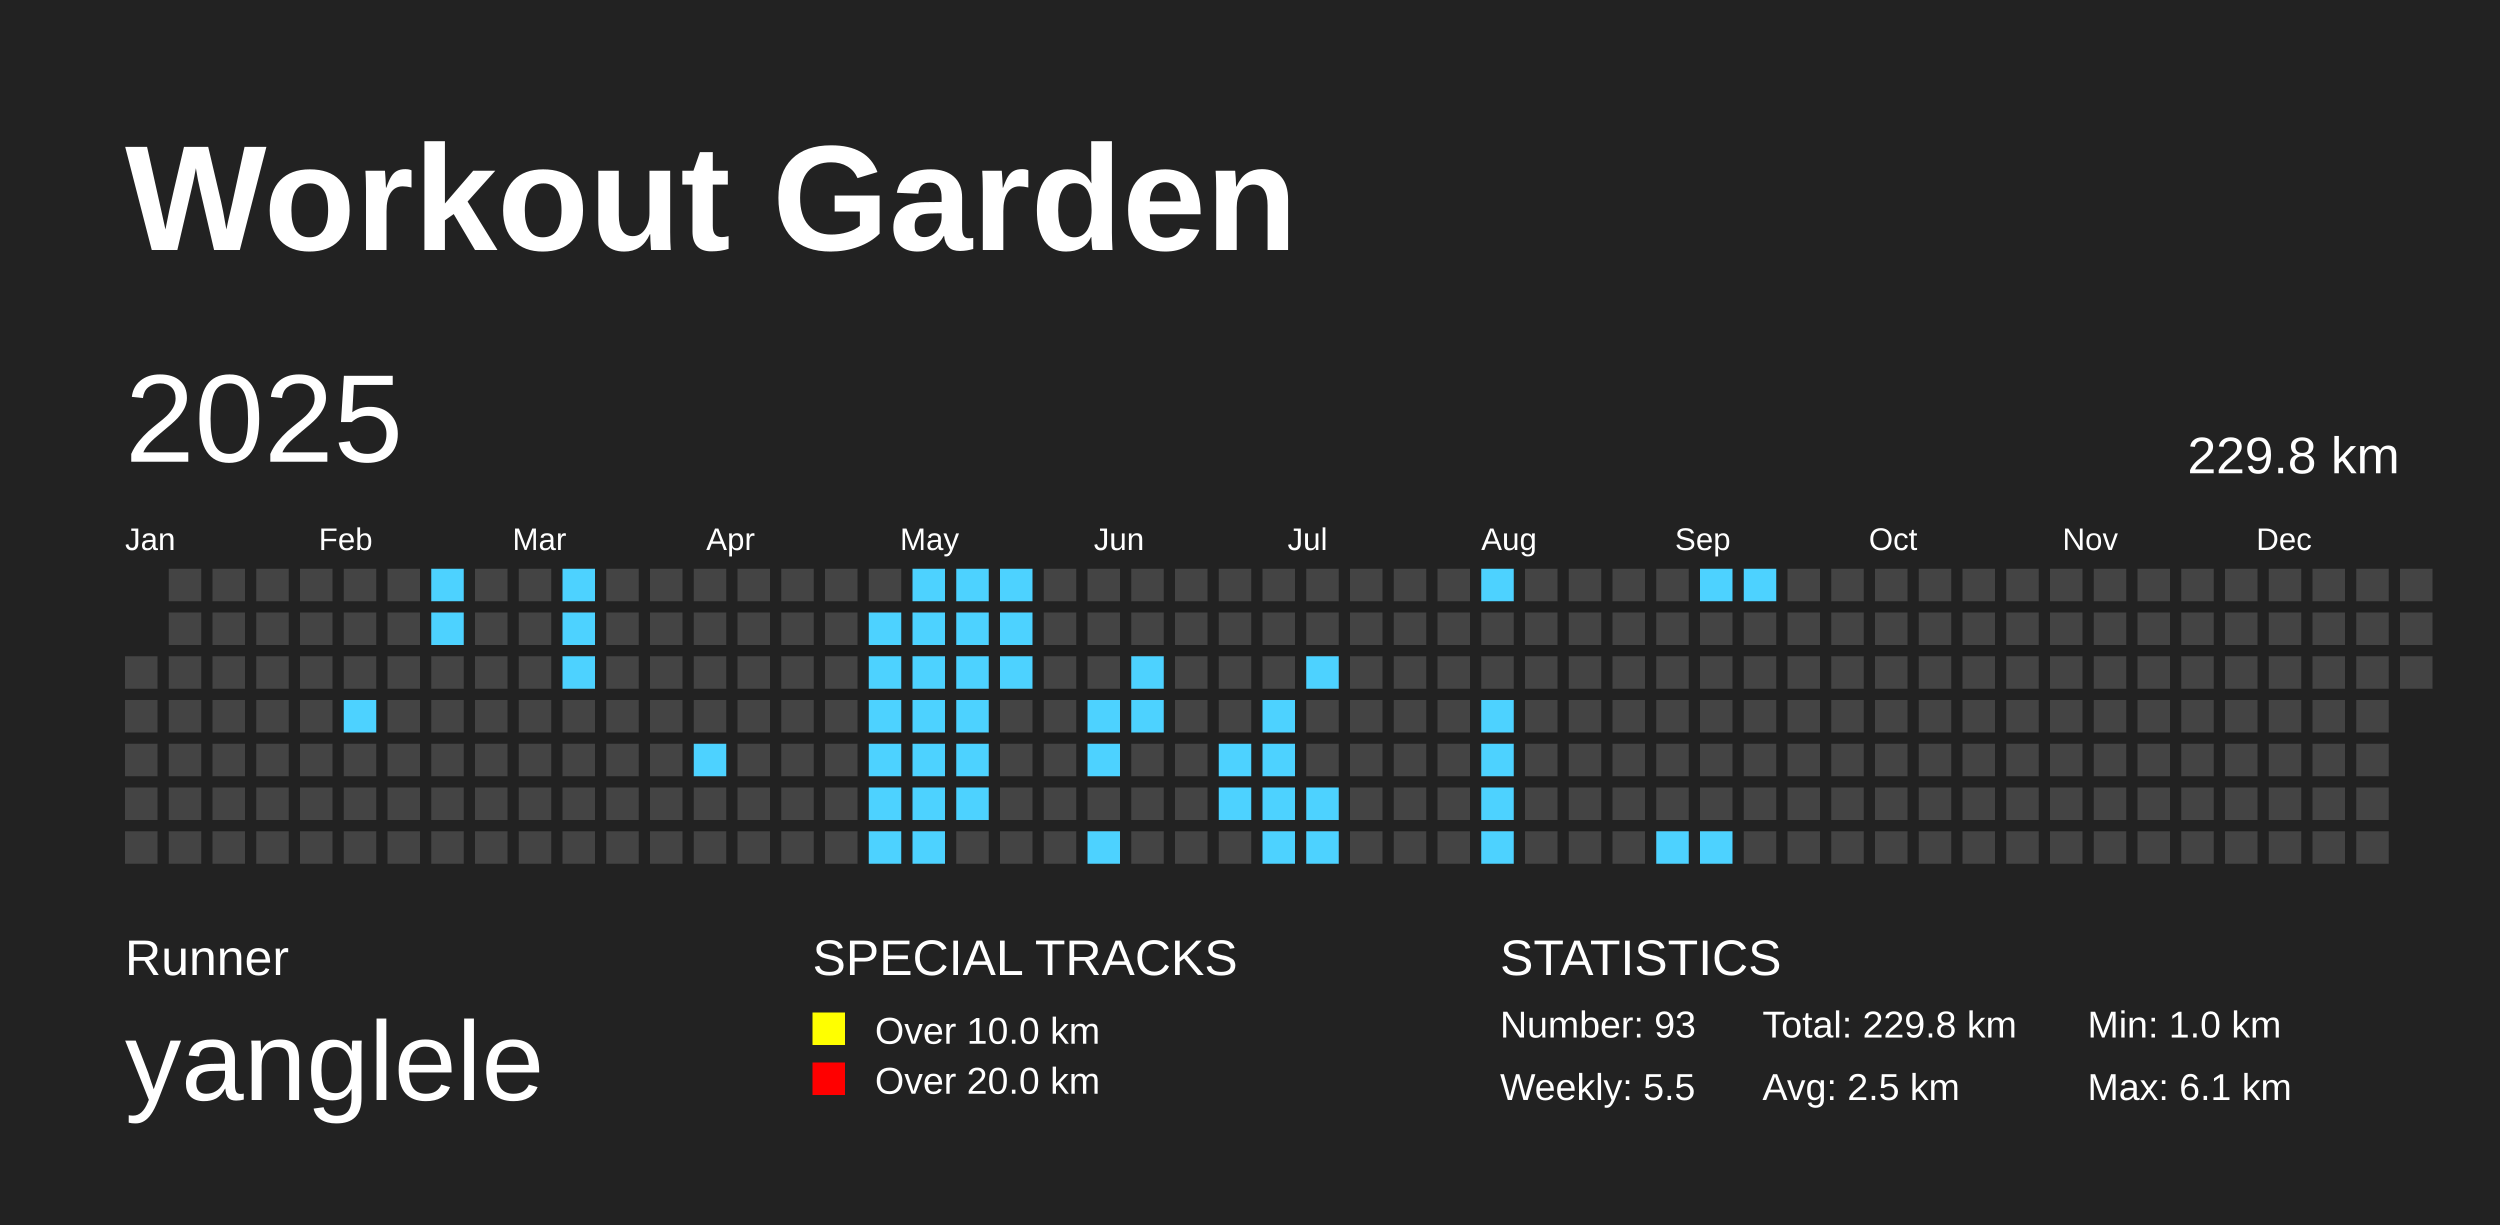
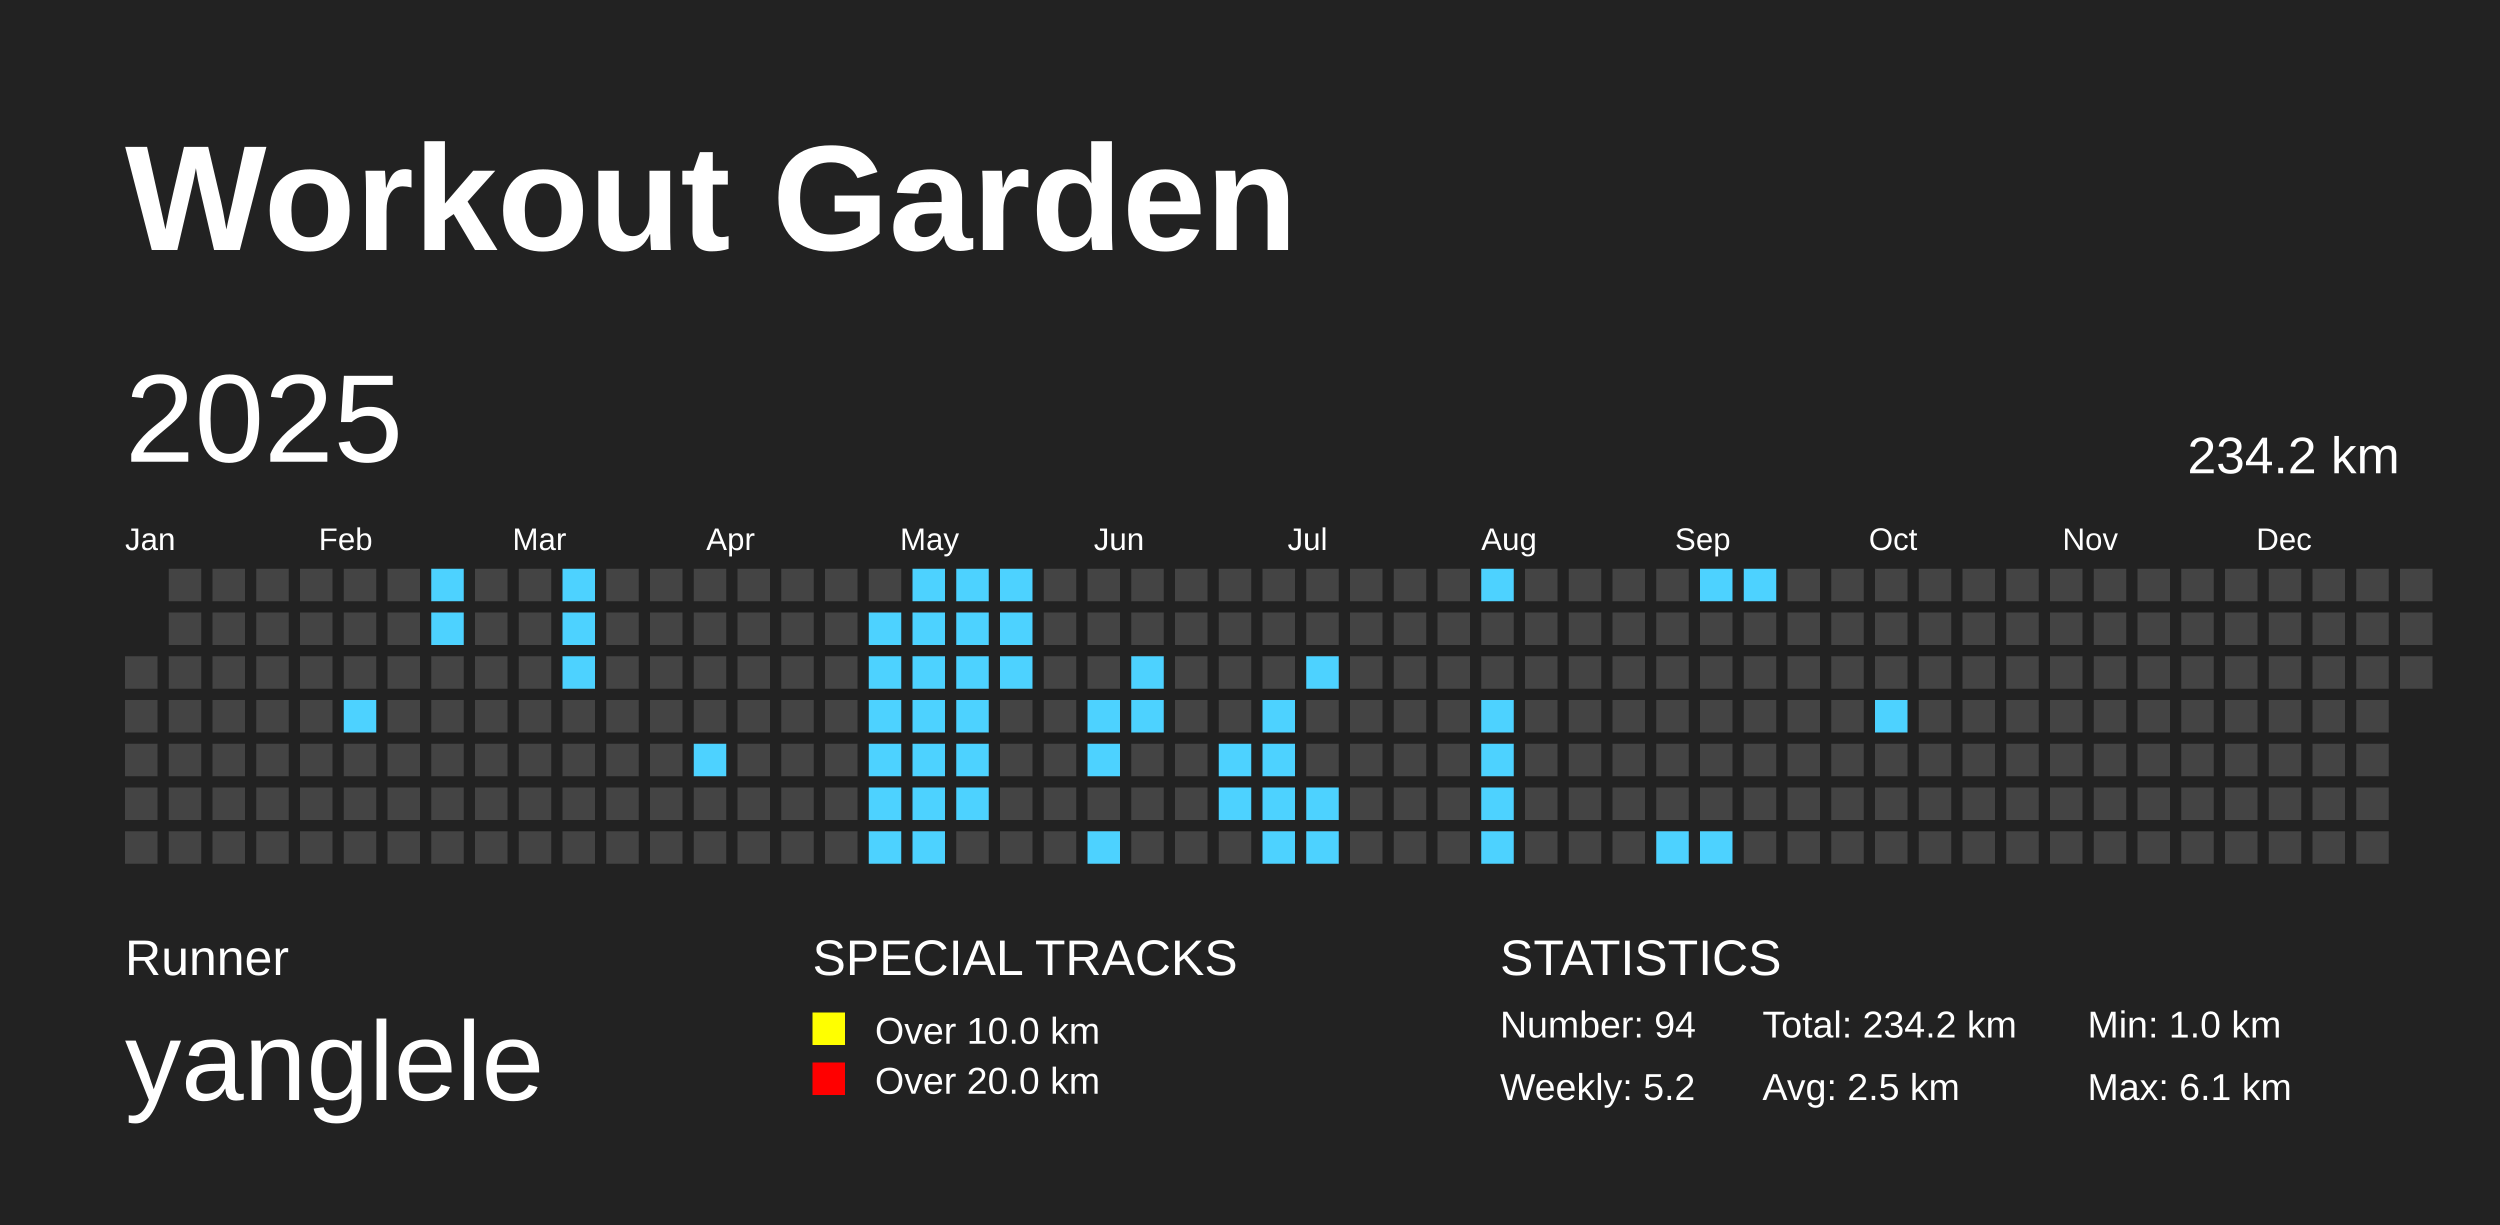
<svg xmlns="http://www.w3.org/2000/svg" baseProfile="full" height="98mm" version="1.1" viewBox="0,0,200,98" width="200mm">
  <defs />
  <rect fill="#222222" height="98" width="200" x="0" y="0" />
  <text fill="#FFFFFF" style="font-size:12px; font-family:Arial; font-weight:bold;" x="10" y="20">Workout Garden</text>
  <text fill="#FFFFFF" style="font-size:4px; font-family:Arial" x="10" y="78">Runner</text>
  <text fill="#FFFFFF" style="font-size:9px; font-family:Arial" x="10" y="88">yanglele</text>
  <text fill="#FFFFFF" style="font-size:4px; font-family:Arial" x="65" y="78">SPECIAL TRACKS</text>
  <rect fill="yellow" height="2.6" width="2.6" x="65" y="81" />
  <text fill="#FFFFFF" style="font-size:3px; font-family:Arial" x="70" y="83.5">Over 10.0 km</text>
  <rect fill="red" height="2.6" width="2.6" x="65" y="85" />
  <text fill="#FFFFFF" style="font-size:3px; font-family:Arial" x="70" y="87.5">Over 20.0 km</text>
  <text fill="#FFFFFF" style="font-size:4px; font-family:Arial" x="120" y="78">STATISTICS</text>
-   <text fill="#FFFFFF" style="font-size:3px; font-family:Arial" x="120" y="83">Number: 93</text>
-   <text fill="#FFFFFF" style="font-size:3px; font-family:Arial" x="120" y="88">Weekly: 5.5</text>
-   <text fill="#FFFFFF" style="font-size:3px; font-family:Arial" x="141" y="83">Total: 229.8 km</text>
+   <text fill="#FFFFFF" style="font-size:3px; font-family:Arial" x="120" y="83">Number: 94</text>
+   <text fill="#FFFFFF" style="font-size:3px; font-family:Arial" x="120" y="88">Weekly: 5.2</text>
+   <text fill="#FFFFFF" style="font-size:3px; font-family:Arial" x="141" y="83">Total: 234.2 km</text>
  <text fill="#FFFFFF" style="font-size:3px; font-family:Arial" x="141" y="88">Avg: 2.5 km</text>
  <text fill="#FFFFFF" style="font-size:3px; font-family:Arial" x="167" y="83">Min: 1.0 km</text>
  <text fill="#FFFFFF" style="font-size:3px; font-family:Arial" x="167" y="88">Max: 6.1 km</text>
  <text dominant-baseline="hanging" fill="#FFFFFF" style="font-size:10.0px; font-family:Arial;" x="10" y="30">2025</text>
-   <text dominant-baseline="hanging" fill="#FFFFFF" style="font-size:4.125px; font-family:Arial;" x="175" y="35">229.8 km</text>
+   <text dominant-baseline="hanging" fill="#FFFFFF" style="font-size:4.125px; font-family:Arial;" x="175" y="35">234.2 km</text>
  <text fill="#FFFFFF" style="font-size:2.5px; font-family:Arial" x="10.0" y="44">Jan</text>
  <text fill="#FFFFFF" style="font-size:2.5px; font-family:Arial" x="25.5" y="44">Feb</text>
  <text fill="#FFFFFF" style="font-size:2.5px; font-family:Arial" x="41.0" y="44">Mar</text>
  <text fill="#FFFFFF" style="font-size:2.5px; font-family:Arial" x="56.5" y="44">Apr</text>
  <text fill="#FFFFFF" style="font-size:2.5px; font-family:Arial" x="72.0" y="44">May</text>
  <text fill="#FFFFFF" style="font-size:2.5px; font-family:Arial" x="87.5" y="44">Jun</text>
  <text fill="#FFFFFF" style="font-size:2.5px; font-family:Arial" x="103.0" y="44">Jul</text>
  <text fill="#FFFFFF" style="font-size:2.5px; font-family:Arial" x="118.5" y="44">Aug</text>
  <text fill="#FFFFFF" style="font-size:2.5px; font-family:Arial" x="134.0" y="44">Sep</text>
  <text fill="#FFFFFF" style="font-size:2.5px; font-family:Arial" x="149.5" y="44">Oct</text>
  <text fill="#FFFFFF" style="font-size:2.5px; font-family:Arial" x="165.0" y="44">Nov</text>
  <text fill="#FFFFFF" style="font-size:2.5px; font-family:Arial" x="180.5" y="44">Dec</text>
  <rect fill="#444444" height="2.6" width="2.6" x="10.0" y="52.5" />
  <rect fill="#444444" height="2.6" width="2.6" x="10.0" y="56.0" />
  <rect fill="#444444" height="2.6" width="2.6" x="10.0" y="59.5" />
  <rect fill="#444444" height="2.6" width="2.6" x="10.0" y="63.0" />
  <rect fill="#444444" height="2.6" width="2.6" x="10.0" y="66.5" />
  <rect fill="#444444" height="2.6" width="2.6" x="13.5" y="45.5" />
  <rect fill="#444444" height="2.6" width="2.6" x="13.5" y="49.0" />
  <rect fill="#444444" height="2.6" width="2.6" x="13.5" y="52.5" />
  <rect fill="#444444" height="2.6" width="2.6" x="13.5" y="56.0" />
  <rect fill="#444444" height="2.6" width="2.6" x="13.5" y="59.5" />
  <rect fill="#444444" height="2.6" width="2.6" x="13.5" y="63.0" />
  <rect fill="#444444" height="2.6" width="2.6" x="13.5" y="66.5" />
  <rect fill="#444444" height="2.6" width="2.6" x="17.0" y="45.5" />
  <rect fill="#444444" height="2.6" width="2.6" x="17.0" y="49.0" />
  <rect fill="#444444" height="2.6" width="2.6" x="17.0" y="52.5" />
  <rect fill="#444444" height="2.6" width="2.6" x="17.0" y="56.0" />
  <rect fill="#444444" height="2.6" width="2.6" x="17.0" y="59.5" />
  <rect fill="#444444" height="2.6" width="2.6" x="17.0" y="63.0" />
  <rect fill="#444444" height="2.6" width="2.6" x="17.0" y="66.5" />
  <rect fill="#444444" height="2.6" width="2.6" x="20.5" y="45.5" />
  <rect fill="#444444" height="2.6" width="2.6" x="20.5" y="49.0" />
  <rect fill="#444444" height="2.6" width="2.6" x="20.5" y="52.5" />
  <rect fill="#444444" height="2.6" width="2.6" x="20.5" y="56.0" />
  <rect fill="#444444" height="2.6" width="2.6" x="20.5" y="59.5" />
  <rect fill="#444444" height="2.6" width="2.6" x="20.5" y="63.0" />
  <rect fill="#444444" height="2.6" width="2.6" x="20.5" y="66.5" />
  <rect fill="#444444" height="2.6" width="2.6" x="24.0" y="45.5" />
  <rect fill="#444444" height="2.6" width="2.6" x="24.0" y="49.0" />
  <rect fill="#444444" height="2.6" width="2.6" x="24.0" y="52.5" />
  <rect fill="#444444" height="2.6" width="2.6" x="24.0" y="56.0" />
  <rect fill="#444444" height="2.6" width="2.6" x="24.0" y="59.5" />
  <rect fill="#444444" height="2.6" width="2.6" x="24.0" y="63.0" />
  <rect fill="#444444" height="2.6" width="2.6" x="24.0" y="66.5" />
  <rect fill="#444444" height="2.6" width="2.6" x="27.5" y="45.5" />
  <rect fill="#444444" height="2.6" width="2.6" x="27.5" y="49.0" />
  <rect fill="#444444" height="2.6" width="2.6" x="27.5" y="52.5" />
  <rect fill="#4DD2FF" height="2.6" width="2.6" x="27.5" y="56.0" />
  <rect fill="#444444" height="2.6" width="2.6" x="27.5" y="59.5" />
  <rect fill="#444444" height="2.6" width="2.6" x="27.5" y="63.0" />
  <rect fill="#444444" height="2.6" width="2.6" x="27.5" y="66.5" />
  <rect fill="#444444" height="2.6" width="2.6" x="31.0" y="45.5" />
  <rect fill="#444444" height="2.6" width="2.6" x="31.0" y="49.0" />
  <rect fill="#444444" height="2.6" width="2.6" x="31.0" y="52.5" />
  <rect fill="#444444" height="2.6" width="2.6" x="31.0" y="56.0" />
  <rect fill="#444444" height="2.6" width="2.6" x="31.0" y="59.5" />
  <rect fill="#444444" height="2.6" width="2.6" x="31.0" y="63.0" />
  <rect fill="#444444" height="2.6" width="2.6" x="31.0" y="66.5" />
  <rect fill="#4DD2FF" height="2.6" width="2.6" x="34.5" y="45.5" />
  <rect fill="#4DD2FF" height="2.6" width="2.6" x="34.5" y="49.0" />
  <rect fill="#444444" height="2.6" width="2.6" x="34.5" y="52.5" />
  <rect fill="#444444" height="2.6" width="2.6" x="34.5" y="56.0" />
  <rect fill="#444444" height="2.6" width="2.6" x="34.5" y="59.5" />
  <rect fill="#444444" height="2.6" width="2.6" x="34.5" y="63.0" />
  <rect fill="#444444" height="2.6" width="2.6" x="34.5" y="66.5" />
  <rect fill="#444444" height="2.6" width="2.6" x="38.0" y="45.5" />
  <rect fill="#444444" height="2.6" width="2.6" x="38.0" y="49.0" />
  <rect fill="#444444" height="2.6" width="2.6" x="38.0" y="52.5" />
  <rect fill="#444444" height="2.6" width="2.6" x="38.0" y="56.0" />
  <rect fill="#444444" height="2.6" width="2.6" x="38.0" y="59.5" />
  <rect fill="#444444" height="2.6" width="2.6" x="38.0" y="63.0" />
  <rect fill="#444444" height="2.6" width="2.6" x="38.0" y="66.5" />
  <rect fill="#444444" height="2.6" width="2.6" x="41.5" y="45.5" />
  <rect fill="#444444" height="2.6" width="2.6" x="41.5" y="49.0" />
  <rect fill="#444444" height="2.6" width="2.6" x="41.5" y="52.5" />
  <rect fill="#444444" height="2.6" width="2.6" x="41.5" y="56.0" />
  <rect fill="#444444" height="2.6" width="2.6" x="41.5" y="59.5" />
  <rect fill="#444444" height="2.6" width="2.6" x="41.5" y="63.0" />
  <rect fill="#444444" height="2.6" width="2.6" x="41.5" y="66.5" />
  <rect fill="#4DD2FF" height="2.6" width="2.6" x="45.0" y="45.5" />
  <rect fill="#4DD2FF" height="2.6" width="2.6" x="45.0" y="49.0" />
  <rect fill="#4DD2FF" height="2.6" width="2.6" x="45.0" y="52.5" />
  <rect fill="#444444" height="2.6" width="2.6" x="45.0" y="56.0" />
  <rect fill="#444444" height="2.6" width="2.6" x="45.0" y="59.5" />
  <rect fill="#444444" height="2.6" width="2.6" x="45.0" y="63.0" />
  <rect fill="#444444" height="2.6" width="2.6" x="45.0" y="66.5" />
  <rect fill="#444444" height="2.6" width="2.6" x="48.5" y="45.5" />
  <rect fill="#444444" height="2.6" width="2.6" x="48.5" y="49.0" />
  <rect fill="#444444" height="2.6" width="2.6" x="48.5" y="52.5" />
  <rect fill="#444444" height="2.6" width="2.6" x="48.5" y="56.0" />
  <rect fill="#444444" height="2.6" width="2.6" x="48.5" y="59.5" />
  <rect fill="#444444" height="2.6" width="2.6" x="48.5" y="63.0" />
  <rect fill="#444444" height="2.6" width="2.6" x="48.5" y="66.5" />
  <rect fill="#444444" height="2.6" width="2.6" x="52.0" y="45.5" />
  <rect fill="#444444" height="2.6" width="2.6" x="52.0" y="49.0" />
  <rect fill="#444444" height="2.6" width="2.6" x="52.0" y="52.5" />
  <rect fill="#444444" height="2.6" width="2.6" x="52.0" y="56.0" />
  <rect fill="#444444" height="2.6" width="2.6" x="52.0" y="59.5" />
  <rect fill="#444444" height="2.6" width="2.6" x="52.0" y="63.0" />
  <rect fill="#444444" height="2.6" width="2.6" x="52.0" y="66.5" />
  <rect fill="#444444" height="2.6" width="2.6" x="55.5" y="45.5" />
  <rect fill="#444444" height="2.6" width="2.6" x="55.5" y="49.0" />
  <rect fill="#444444" height="2.6" width="2.6" x="55.5" y="52.5" />
  <rect fill="#444444" height="2.6" width="2.6" x="55.5" y="56.0" />
  <rect fill="#4DD2FF" height="2.6" width="2.6" x="55.5" y="59.5" />
  <rect fill="#444444" height="2.6" width="2.6" x="55.5" y="63.0" />
  <rect fill="#444444" height="2.6" width="2.6" x="55.5" y="66.5" />
  <rect fill="#444444" height="2.6" width="2.6" x="59.0" y="45.5" />
  <rect fill="#444444" height="2.6" width="2.6" x="59.0" y="49.0" />
  <rect fill="#444444" height="2.6" width="2.6" x="59.0" y="52.5" />
  <rect fill="#444444" height="2.6" width="2.6" x="59.0" y="56.0" />
  <rect fill="#444444" height="2.6" width="2.6" x="59.0" y="59.5" />
  <rect fill="#444444" height="2.6" width="2.6" x="59.0" y="63.0" />
  <rect fill="#444444" height="2.6" width="2.6" x="59.0" y="66.5" />
  <rect fill="#444444" height="2.6" width="2.6" x="62.5" y="45.5" />
  <rect fill="#444444" height="2.6" width="2.6" x="62.5" y="49.0" />
  <rect fill="#444444" height="2.6" width="2.6" x="62.5" y="52.5" />
  <rect fill="#444444" height="2.6" width="2.6" x="62.5" y="56.0" />
  <rect fill="#444444" height="2.6" width="2.6" x="62.5" y="59.5" />
  <rect fill="#444444" height="2.6" width="2.6" x="62.5" y="63.0" />
  <rect fill="#444444" height="2.6" width="2.6" x="62.5" y="66.5" />
  <rect fill="#444444" height="2.6" width="2.6" x="66.0" y="45.5" />
  <rect fill="#444444" height="2.6" width="2.6" x="66.0" y="49.0" />
  <rect fill="#444444" height="2.6" width="2.6" x="66.0" y="52.5" />
  <rect fill="#444444" height="2.6" width="2.6" x="66.0" y="56.0" />
  <rect fill="#444444" height="2.6" width="2.6" x="66.0" y="59.5" />
  <rect fill="#444444" height="2.6" width="2.6" x="66.0" y="63.0" />
  <rect fill="#444444" height="2.6" width="2.6" x="66.0" y="66.5" />
  <rect fill="#444444" height="2.6" width="2.6" x="69.5" y="45.5" />
  <rect fill="#4DD2FF" height="2.6" width="2.6" x="69.5" y="49.0" />
  <rect fill="#4DD2FF" height="2.6" width="2.6" x="69.5" y="52.5" />
  <rect fill="#4DD2FF" height="2.6" width="2.6" x="69.5" y="56.0" />
  <rect fill="#4DD2FF" height="2.6" width="2.6" x="69.5" y="59.5" />
  <rect fill="#4DD2FF" height="2.6" width="2.6" x="69.5" y="63.0" />
  <rect fill="#4DD2FF" height="2.6" width="2.6" x="69.5" y="66.5" />
  <rect fill="#4DD2FF" height="2.6" width="2.6" x="73.0" y="45.5" />
  <rect fill="#4DD2FF" height="2.6" width="2.6" x="73.0" y="49.0" />
  <rect fill="#4DD2FF" height="2.6" width="2.6" x="73.0" y="52.5" />
  <rect fill="#4DD2FF" height="2.6" width="2.6" x="73.0" y="56.0" />
  <rect fill="#4DD2FF" height="2.6" width="2.6" x="73.0" y="59.5" />
  <rect fill="#4DD2FF" height="2.6" width="2.6" x="73.0" y="63.0" />
  <rect fill="#4DD2FF" height="2.6" width="2.6" x="73.0" y="66.5" />
  <rect fill="#4DD2FF" height="2.6" width="2.6" x="76.5" y="45.5" />
  <rect fill="#4DD2FF" height="2.6" width="2.6" x="76.5" y="49.0" />
  <rect fill="#4DD2FF" height="2.6" width="2.6" x="76.5" y="52.5" />
  <rect fill="#4DD2FF" height="2.6" width="2.6" x="76.5" y="56.0" />
  <rect fill="#4DD2FF" height="2.6" width="2.6" x="76.5" y="59.5" />
  <rect fill="#4DD2FF" height="2.6" width="2.6" x="76.5" y="63.0" />
  <rect fill="#444444" height="2.6" width="2.6" x="76.5" y="66.5" />
  <rect fill="#4DD2FF" height="2.6" width="2.6" x="80.0" y="45.5" />
  <rect fill="#4DD2FF" height="2.6" width="2.6" x="80.0" y="49.0" />
  <rect fill="#4DD2FF" height="2.6" width="2.6" x="80.0" y="52.5" />
  <rect fill="#444444" height="2.6" width="2.6" x="80.0" y="56.0" />
  <rect fill="#444444" height="2.6" width="2.6" x="80.0" y="59.5" />
  <rect fill="#444444" height="2.6" width="2.6" x="80.0" y="63.0" />
  <rect fill="#444444" height="2.6" width="2.6" x="80.0" y="66.5" />
  <rect fill="#444444" height="2.6" width="2.6" x="83.5" y="45.5" />
  <rect fill="#444444" height="2.6" width="2.6" x="83.5" y="49.0" />
  <rect fill="#444444" height="2.6" width="2.6" x="83.5" y="52.5" />
  <rect fill="#444444" height="2.6" width="2.6" x="83.5" y="56.0" />
  <rect fill="#444444" height="2.6" width="2.6" x="83.5" y="59.5" />
  <rect fill="#444444" height="2.6" width="2.6" x="83.5" y="63.0" />
  <rect fill="#444444" height="2.6" width="2.6" x="83.5" y="66.5" />
  <rect fill="#444444" height="2.6" width="2.6" x="87.0" y="45.5" />
  <rect fill="#444444" height="2.6" width="2.6" x="87.0" y="49.0" />
  <rect fill="#444444" height="2.6" width="2.6" x="87.0" y="52.5" />
  <rect fill="#4DD2FF" height="2.6" width="2.6" x="87.0" y="56.0" />
  <rect fill="#4DD2FF" height="2.6" width="2.6" x="87.0" y="59.5" />
  <rect fill="#444444" height="2.6" width="2.6" x="87.0" y="63.0" />
  <rect fill="#4DD2FF" height="2.6" width="2.6" x="87.0" y="66.5" />
  <rect fill="#444444" height="2.6" width="2.6" x="90.5" y="45.5" />
  <rect fill="#444444" height="2.6" width="2.6" x="90.5" y="49.0" />
  <rect fill="#4DD2FF" height="2.6" width="2.6" x="90.5" y="52.5" />
  <rect fill="#4DD2FF" height="2.6" width="2.6" x="90.5" y="56.0" />
  <rect fill="#444444" height="2.6" width="2.6" x="90.5" y="59.5" />
  <rect fill="#444444" height="2.6" width="2.6" x="90.5" y="63.0" />
  <rect fill="#444444" height="2.6" width="2.6" x="90.5" y="66.5" />
  <rect fill="#444444" height="2.6" width="2.6" x="94.0" y="45.5" />
  <rect fill="#444444" height="2.6" width="2.6" x="94.0" y="49.0" />
  <rect fill="#444444" height="2.6" width="2.6" x="94.0" y="52.5" />
  <rect fill="#444444" height="2.6" width="2.6" x="94.0" y="56.0" />
  <rect fill="#444444" height="2.6" width="2.6" x="94.0" y="59.5" />
  <rect fill="#444444" height="2.6" width="2.6" x="94.0" y="63.0" />
  <rect fill="#444444" height="2.6" width="2.6" x="94.0" y="66.5" />
  <rect fill="#444444" height="2.6" width="2.6" x="97.5" y="45.5" />
  <rect fill="#444444" height="2.6" width="2.6" x="97.5" y="49.0" />
  <rect fill="#444444" height="2.6" width="2.6" x="97.5" y="52.5" />
  <rect fill="#444444" height="2.6" width="2.6" x="97.5" y="56.0" />
  <rect fill="#4DD2FF" height="2.6" width="2.6" x="97.5" y="59.5" />
  <rect fill="#4DD2FF" height="2.6" width="2.6" x="97.5" y="63.0" />
  <rect fill="#444444" height="2.6" width="2.6" x="97.5" y="66.5" />
  <rect fill="#444444" height="2.6" width="2.6" x="101.0" y="45.5" />
  <rect fill="#444444" height="2.6" width="2.6" x="101.0" y="49.0" />
  <rect fill="#444444" height="2.6" width="2.6" x="101.0" y="52.5" />
  <rect fill="#4DD2FF" height="2.6" width="2.6" x="101.0" y="56.0" />
  <rect fill="#4DD2FF" height="2.6" width="2.6" x="101.0" y="59.5" />
  <rect fill="#4DD2FF" height="2.6" width="2.6" x="101.0" y="63.0" />
  <rect fill="#4DD2FF" height="2.6" width="2.6" x="101.0" y="66.5" />
  <rect fill="#444444" height="2.6" width="2.6" x="104.5" y="45.5" />
  <rect fill="#444444" height="2.6" width="2.6" x="104.5" y="49.0" />
  <rect fill="#4DD2FF" height="2.6" width="2.6" x="104.5" y="52.5" />
  <rect fill="#444444" height="2.6" width="2.6" x="104.5" y="56.0" />
  <rect fill="#444444" height="2.6" width="2.6" x="104.5" y="59.5" />
  <rect fill="#4DD2FF" height="2.6" width="2.6" x="104.5" y="63.0" />
  <rect fill="#4DD2FF" height="2.6" width="2.6" x="104.5" y="66.5" />
  <rect fill="#444444" height="2.6" width="2.6" x="108.0" y="45.5" />
  <rect fill="#444444" height="2.6" width="2.6" x="108.0" y="49.0" />
  <rect fill="#444444" height="2.6" width="2.6" x="108.0" y="52.5" />
  <rect fill="#444444" height="2.6" width="2.6" x="108.0" y="56.0" />
  <rect fill="#444444" height="2.6" width="2.6" x="108.0" y="59.5" />
  <rect fill="#444444" height="2.6" width="2.6" x="108.0" y="63.0" />
  <rect fill="#444444" height="2.6" width="2.6" x="108.0" y="66.5" />
  <rect fill="#444444" height="2.6" width="2.6" x="111.5" y="45.5" />
  <rect fill="#444444" height="2.6" width="2.6" x="111.5" y="49.0" />
  <rect fill="#444444" height="2.6" width="2.6" x="111.5" y="52.5" />
  <rect fill="#444444" height="2.6" width="2.6" x="111.5" y="56.0" />
  <rect fill="#444444" height="2.6" width="2.6" x="111.5" y="59.5" />
  <rect fill="#444444" height="2.6" width="2.6" x="111.5" y="63.0" />
  <rect fill="#444444" height="2.6" width="2.6" x="111.5" y="66.5" />
  <rect fill="#444444" height="2.6" width="2.6" x="115.0" y="45.5" />
  <rect fill="#444444" height="2.6" width="2.6" x="115.0" y="49.0" />
  <rect fill="#444444" height="2.6" width="2.6" x="115.0" y="52.5" />
  <rect fill="#444444" height="2.6" width="2.6" x="115.0" y="56.0" />
  <rect fill="#444444" height="2.6" width="2.6" x="115.0" y="59.5" />
  <rect fill="#444444" height="2.6" width="2.6" x="115.0" y="63.0" />
  <rect fill="#444444" height="2.6" width="2.6" x="115.0" y="66.5" />
  <rect fill="#4DD2FF" height="2.6" width="2.6" x="118.5" y="45.5" />
  <rect fill="#444444" height="2.6" width="2.6" x="118.5" y="49.0" />
  <rect fill="#444444" height="2.6" width="2.6" x="118.5" y="52.5" />
  <rect fill="#4DD2FF" height="2.6" width="2.6" x="118.5" y="56.0" />
  <rect fill="#4DD2FF" height="2.6" width="2.6" x="118.5" y="59.5" />
  <rect fill="#4DD2FF" height="2.6" width="2.6" x="118.5" y="63.0" />
  <rect fill="#4DD2FF" height="2.6" width="2.6" x="118.5" y="66.5" />
  <rect fill="#444444" height="2.6" width="2.6" x="122.0" y="45.5" />
  <rect fill="#444444" height="2.6" width="2.6" x="122.0" y="49.0" />
  <rect fill="#444444" height="2.6" width="2.6" x="122.0" y="52.5" />
  <rect fill="#444444" height="2.6" width="2.6" x="122.0" y="56.0" />
  <rect fill="#444444" height="2.6" width="2.6" x="122.0" y="59.5" />
  <rect fill="#444444" height="2.6" width="2.6" x="122.0" y="63.0" />
  <rect fill="#444444" height="2.6" width="2.6" x="122.0" y="66.5" />
  <rect fill="#444444" height="2.6" width="2.6" x="125.5" y="45.5" />
  <rect fill="#444444" height="2.6" width="2.6" x="125.5" y="49.0" />
  <rect fill="#444444" height="2.6" width="2.6" x="125.5" y="52.5" />
  <rect fill="#444444" height="2.6" width="2.6" x="125.5" y="56.0" />
  <rect fill="#444444" height="2.6" width="2.6" x="125.5" y="59.5" />
  <rect fill="#444444" height="2.6" width="2.6" x="125.5" y="63.0" />
  <rect fill="#444444" height="2.6" width="2.6" x="125.5" y="66.5" />
  <rect fill="#444444" height="2.6" width="2.6" x="129.0" y="45.5" />
  <rect fill="#444444" height="2.6" width="2.6" x="129.0" y="49.0" />
  <rect fill="#444444" height="2.6" width="2.6" x="129.0" y="52.5" />
  <rect fill="#444444" height="2.6" width="2.6" x="129.0" y="56.0" />
  <rect fill="#444444" height="2.6" width="2.6" x="129.0" y="59.5" />
  <rect fill="#444444" height="2.6" width="2.6" x="129.0" y="63.0" />
  <rect fill="#444444" height="2.6" width="2.6" x="129.0" y="66.5" />
  <rect fill="#444444" height="2.6" width="2.6" x="132.5" y="45.5" />
  <rect fill="#444444" height="2.6" width="2.6" x="132.5" y="49.0" />
  <rect fill="#444444" height="2.6" width="2.6" x="132.5" y="52.5" />
  <rect fill="#444444" height="2.6" width="2.6" x="132.5" y="56.0" />
  <rect fill="#444444" height="2.6" width="2.6" x="132.5" y="59.5" />
  <rect fill="#444444" height="2.6" width="2.6" x="132.5" y="63.0" />
  <rect fill="#4DD2FF" height="2.6" width="2.6" x="132.5" y="66.5" />
  <rect fill="#4DD2FF" height="2.6" width="2.6" x="136.0" y="45.5" />
  <rect fill="#444444" height="2.6" width="2.6" x="136.0" y="49.0" />
  <rect fill="#444444" height="2.6" width="2.6" x="136.0" y="52.5" />
  <rect fill="#444444" height="2.6" width="2.6" x="136.0" y="56.0" />
  <rect fill="#444444" height="2.6" width="2.6" x="136.0" y="59.5" />
  <rect fill="#444444" height="2.6" width="2.6" x="136.0" y="63.0" />
  <rect fill="#4DD2FF" height="2.6" width="2.6" x="136.0" y="66.5" />
  <rect fill="#4DD2FF" height="2.6" width="2.6" x="139.5" y="45.5" />
  <rect fill="#444444" height="2.6" width="2.6" x="139.5" y="49.0" />
  <rect fill="#444444" height="2.6" width="2.6" x="139.5" y="52.5" />
  <rect fill="#444444" height="2.6" width="2.6" x="139.5" y="56.0" />
  <rect fill="#444444" height="2.6" width="2.6" x="139.5" y="59.5" />
  <rect fill="#444444" height="2.6" width="2.6" x="139.5" y="63.0" />
  <rect fill="#444444" height="2.6" width="2.6" x="139.5" y="66.5" />
  <rect fill="#444444" height="2.6" width="2.6" x="143.0" y="45.5" />
  <rect fill="#444444" height="2.6" width="2.6" x="143.0" y="49.0" />
  <rect fill="#444444" height="2.6" width="2.6" x="143.0" y="52.5" />
  <rect fill="#444444" height="2.6" width="2.6" x="143.0" y="56.0" />
  <rect fill="#444444" height="2.6" width="2.6" x="143.0" y="59.5" />
  <rect fill="#444444" height="2.6" width="2.6" x="143.0" y="63.0" />
  <rect fill="#444444" height="2.6" width="2.6" x="143.0" y="66.5" />
  <rect fill="#444444" height="2.6" width="2.6" x="146.5" y="45.5" />
  <rect fill="#444444" height="2.6" width="2.6" x="146.5" y="49.0" />
  <rect fill="#444444" height="2.6" width="2.6" x="146.5" y="52.5" />
  <rect fill="#444444" height="2.6" width="2.6" x="146.5" y="56.0" />
  <rect fill="#444444" height="2.6" width="2.6" x="146.5" y="59.5" />
  <rect fill="#444444" height="2.6" width="2.6" x="146.5" y="63.0" />
  <rect fill="#444444" height="2.6" width="2.6" x="146.5" y="66.5" />
  <rect fill="#444444" height="2.6" width="2.6" x="150.0" y="45.5" />
  <rect fill="#444444" height="2.6" width="2.6" x="150.0" y="49.0" />
  <rect fill="#444444" height="2.6" width="2.6" x="150.0" y="52.5" />
-   <rect fill="#444444" height="2.6" width="2.6" x="150.0" y="56.0" />
+   <rect fill="#4DD2FF" height="2.6" width="2.6" x="150.0" y="56.0" />
  <rect fill="#444444" height="2.6" width="2.6" x="150.0" y="59.5" />
  <rect fill="#444444" height="2.6" width="2.6" x="150.0" y="63.0" />
  <rect fill="#444444" height="2.6" width="2.6" x="150.0" y="66.5" />
  <rect fill="#444444" height="2.6" width="2.6" x="153.5" y="45.5" />
  <rect fill="#444444" height="2.6" width="2.6" x="153.5" y="49.0" />
  <rect fill="#444444" height="2.6" width="2.6" x="153.5" y="52.5" />
  <rect fill="#444444" height="2.6" width="2.6" x="153.5" y="56.0" />
  <rect fill="#444444" height="2.6" width="2.6" x="153.5" y="59.5" />
  <rect fill="#444444" height="2.6" width="2.6" x="153.5" y="63.0" />
  <rect fill="#444444" height="2.6" width="2.6" x="153.5" y="66.5" />
  <rect fill="#444444" height="2.6" width="2.6" x="157.0" y="45.5" />
  <rect fill="#444444" height="2.6" width="2.6" x="157.0" y="49.0" />
  <rect fill="#444444" height="2.6" width="2.6" x="157.0" y="52.5" />
  <rect fill="#444444" height="2.6" width="2.6" x="157.0" y="56.0" />
  <rect fill="#444444" height="2.6" width="2.6" x="157.0" y="59.5" />
  <rect fill="#444444" height="2.6" width="2.6" x="157.0" y="63.0" />
  <rect fill="#444444" height="2.6" width="2.6" x="157.0" y="66.5" />
  <rect fill="#444444" height="2.6" width="2.6" x="160.5" y="45.5" />
  <rect fill="#444444" height="2.6" width="2.6" x="160.5" y="49.0" />
  <rect fill="#444444" height="2.6" width="2.6" x="160.5" y="52.5" />
  <rect fill="#444444" height="2.6" width="2.6" x="160.5" y="56.0" />
  <rect fill="#444444" height="2.6" width="2.6" x="160.5" y="59.5" />
  <rect fill="#444444" height="2.6" width="2.6" x="160.5" y="63.0" />
  <rect fill="#444444" height="2.6" width="2.6" x="160.5" y="66.5" />
  <rect fill="#444444" height="2.6" width="2.6" x="164.0" y="45.5" />
  <rect fill="#444444" height="2.6" width="2.6" x="164.0" y="49.0" />
  <rect fill="#444444" height="2.6" width="2.6" x="164.0" y="52.5" />
  <rect fill="#444444" height="2.6" width="2.6" x="164.0" y="56.0" />
  <rect fill="#444444" height="2.6" width="2.6" x="164.0" y="59.5" />
  <rect fill="#444444" height="2.6" width="2.6" x="164.0" y="63.0" />
  <rect fill="#444444" height="2.6" width="2.6" x="164.0" y="66.5" />
  <rect fill="#444444" height="2.6" width="2.6" x="167.5" y="45.5" />
  <rect fill="#444444" height="2.6" width="2.6" x="167.5" y="49.0" />
  <rect fill="#444444" height="2.6" width="2.6" x="167.5" y="52.5" />
  <rect fill="#444444" height="2.6" width="2.6" x="167.5" y="56.0" />
  <rect fill="#444444" height="2.6" width="2.6" x="167.5" y="59.5" />
  <rect fill="#444444" height="2.6" width="2.6" x="167.5" y="63.0" />
  <rect fill="#444444" height="2.6" width="2.6" x="167.5" y="66.5" />
  <rect fill="#444444" height="2.6" width="2.6" x="171.0" y="45.5" />
  <rect fill="#444444" height="2.6" width="2.6" x="171.0" y="49.0" />
  <rect fill="#444444" height="2.6" width="2.6" x="171.0" y="52.5" />
  <rect fill="#444444" height="2.6" width="2.6" x="171.0" y="56.0" />
  <rect fill="#444444" height="2.6" width="2.6" x="171.0" y="59.5" />
  <rect fill="#444444" height="2.6" width="2.6" x="171.0" y="63.0" />
  <rect fill="#444444" height="2.6" width="2.6" x="171.0" y="66.5" />
  <rect fill="#444444" height="2.6" width="2.6" x="174.5" y="45.5" />
  <rect fill="#444444" height="2.6" width="2.6" x="174.5" y="49.0" />
  <rect fill="#444444" height="2.6" width="2.6" x="174.5" y="52.5" />
  <rect fill="#444444" height="2.6" width="2.6" x="174.5" y="56.0" />
  <rect fill="#444444" height="2.6" width="2.6" x="174.5" y="59.5" />
  <rect fill="#444444" height="2.6" width="2.6" x="174.5" y="63.0" />
  <rect fill="#444444" height="2.6" width="2.6" x="174.5" y="66.5" />
  <rect fill="#444444" height="2.6" width="2.6" x="178.0" y="45.5" />
  <rect fill="#444444" height="2.6" width="2.6" x="178.0" y="49.0" />
  <rect fill="#444444" height="2.6" width="2.6" x="178.0" y="52.5" />
  <rect fill="#444444" height="2.6" width="2.6" x="178.0" y="56.0" />
  <rect fill="#444444" height="2.6" width="2.6" x="178.0" y="59.5" />
  <rect fill="#444444" height="2.6" width="2.6" x="178.0" y="63.0" />
  <rect fill="#444444" height="2.6" width="2.6" x="178.0" y="66.5" />
  <rect fill="#444444" height="2.6" width="2.6" x="181.5" y="45.5" />
  <rect fill="#444444" height="2.6" width="2.6" x="181.5" y="49.0" />
  <rect fill="#444444" height="2.6" width="2.6" x="181.5" y="52.5" />
  <rect fill="#444444" height="2.6" width="2.6" x="181.5" y="56.0" />
  <rect fill="#444444" height="2.6" width="2.6" x="181.5" y="59.5" />
  <rect fill="#444444" height="2.6" width="2.6" x="181.5" y="63.0" />
  <rect fill="#444444" height="2.6" width="2.6" x="181.5" y="66.5" />
  <rect fill="#444444" height="2.6" width="2.6" x="185.0" y="45.5" />
  <rect fill="#444444" height="2.6" width="2.6" x="185.0" y="49.0" />
  <rect fill="#444444" height="2.6" width="2.6" x="185.0" y="52.5" />
  <rect fill="#444444" height="2.6" width="2.6" x="185.0" y="56.0" />
  <rect fill="#444444" height="2.6" width="2.6" x="185.0" y="59.5" />
  <rect fill="#444444" height="2.6" width="2.6" x="185.0" y="63.0" />
  <rect fill="#444444" height="2.6" width="2.6" x="185.0" y="66.5" />
  <rect fill="#444444" height="2.6" width="2.6" x="188.5" y="45.5" />
  <rect fill="#444444" height="2.6" width="2.6" x="188.5" y="49.0" />
  <rect fill="#444444" height="2.6" width="2.6" x="188.5" y="52.5" />
  <rect fill="#444444" height="2.6" width="2.6" x="188.5" y="56.0" />
  <rect fill="#444444" height="2.6" width="2.6" x="188.5" y="59.5" />
  <rect fill="#444444" height="2.6" width="2.6" x="188.5" y="63.0" />
  <rect fill="#444444" height="2.6" width="2.6" x="188.5" y="66.5" />
  <rect fill="#444444" height="2.6" width="2.6" x="192.0" y="45.5" />
  <rect fill="#444444" height="2.6" width="2.6" x="192.0" y="49.0" />
  <rect fill="#444444" height="2.6" width="2.6" x="192.0" y="52.5" />
</svg>
